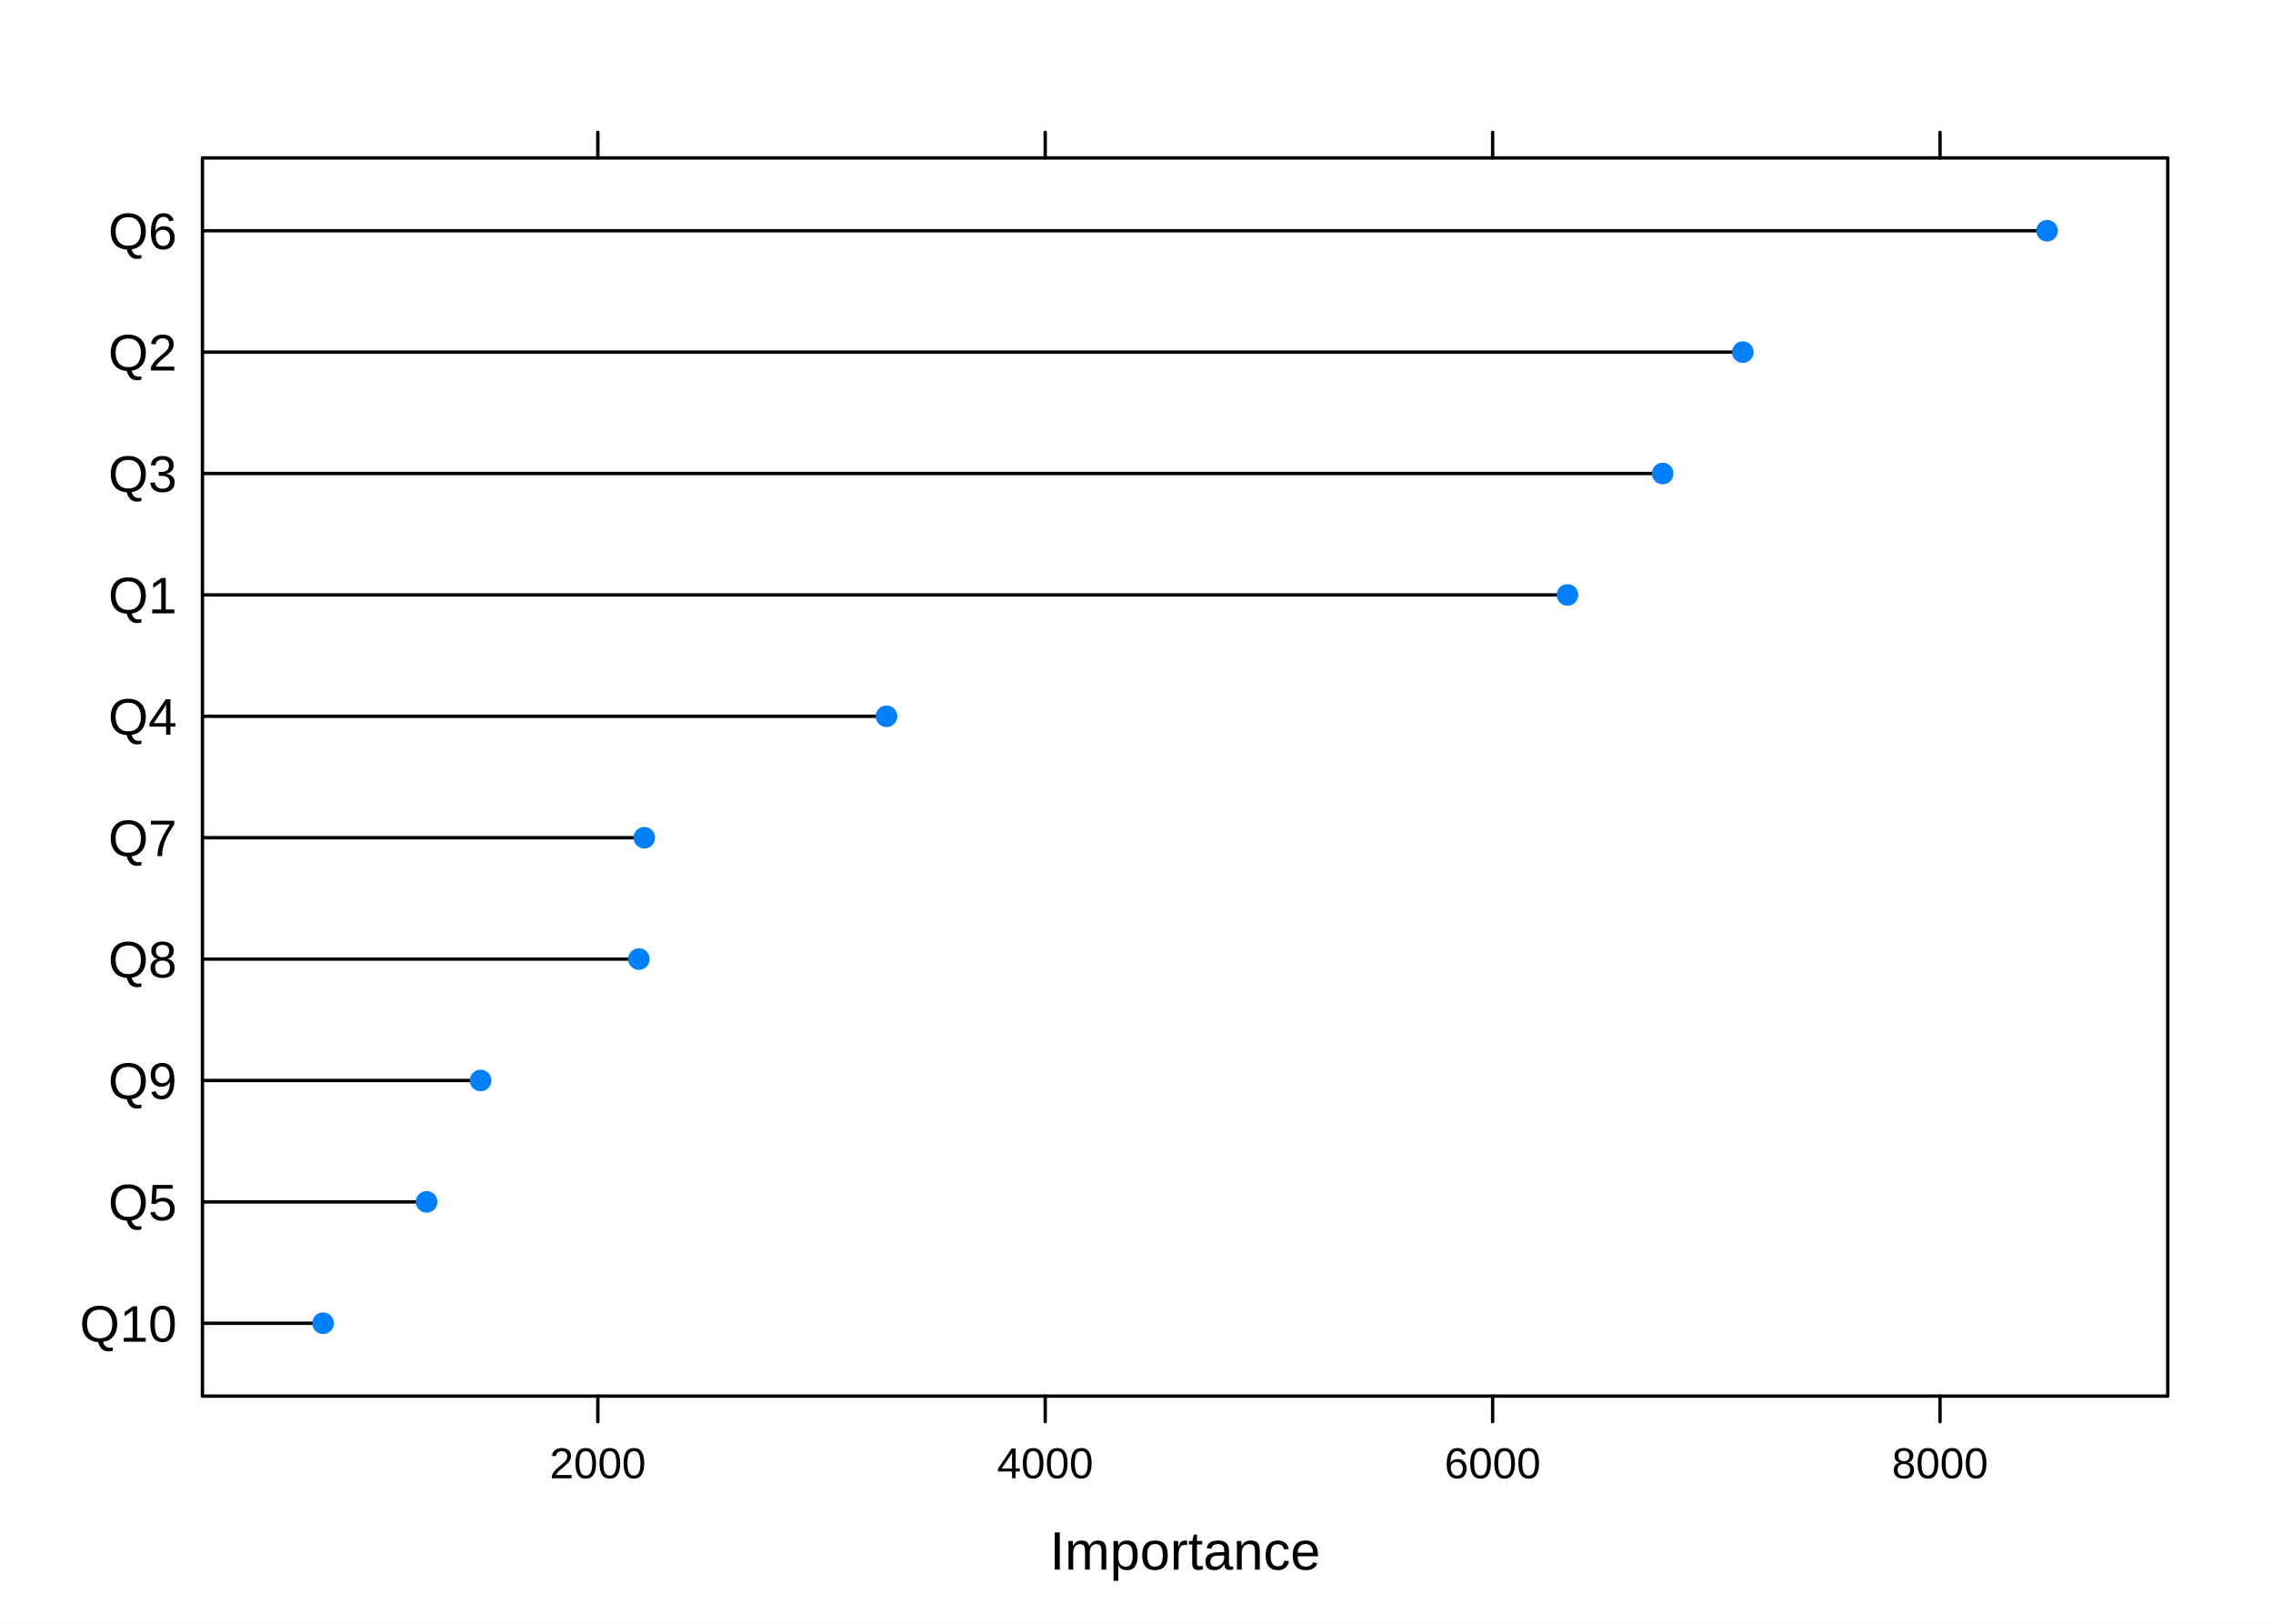
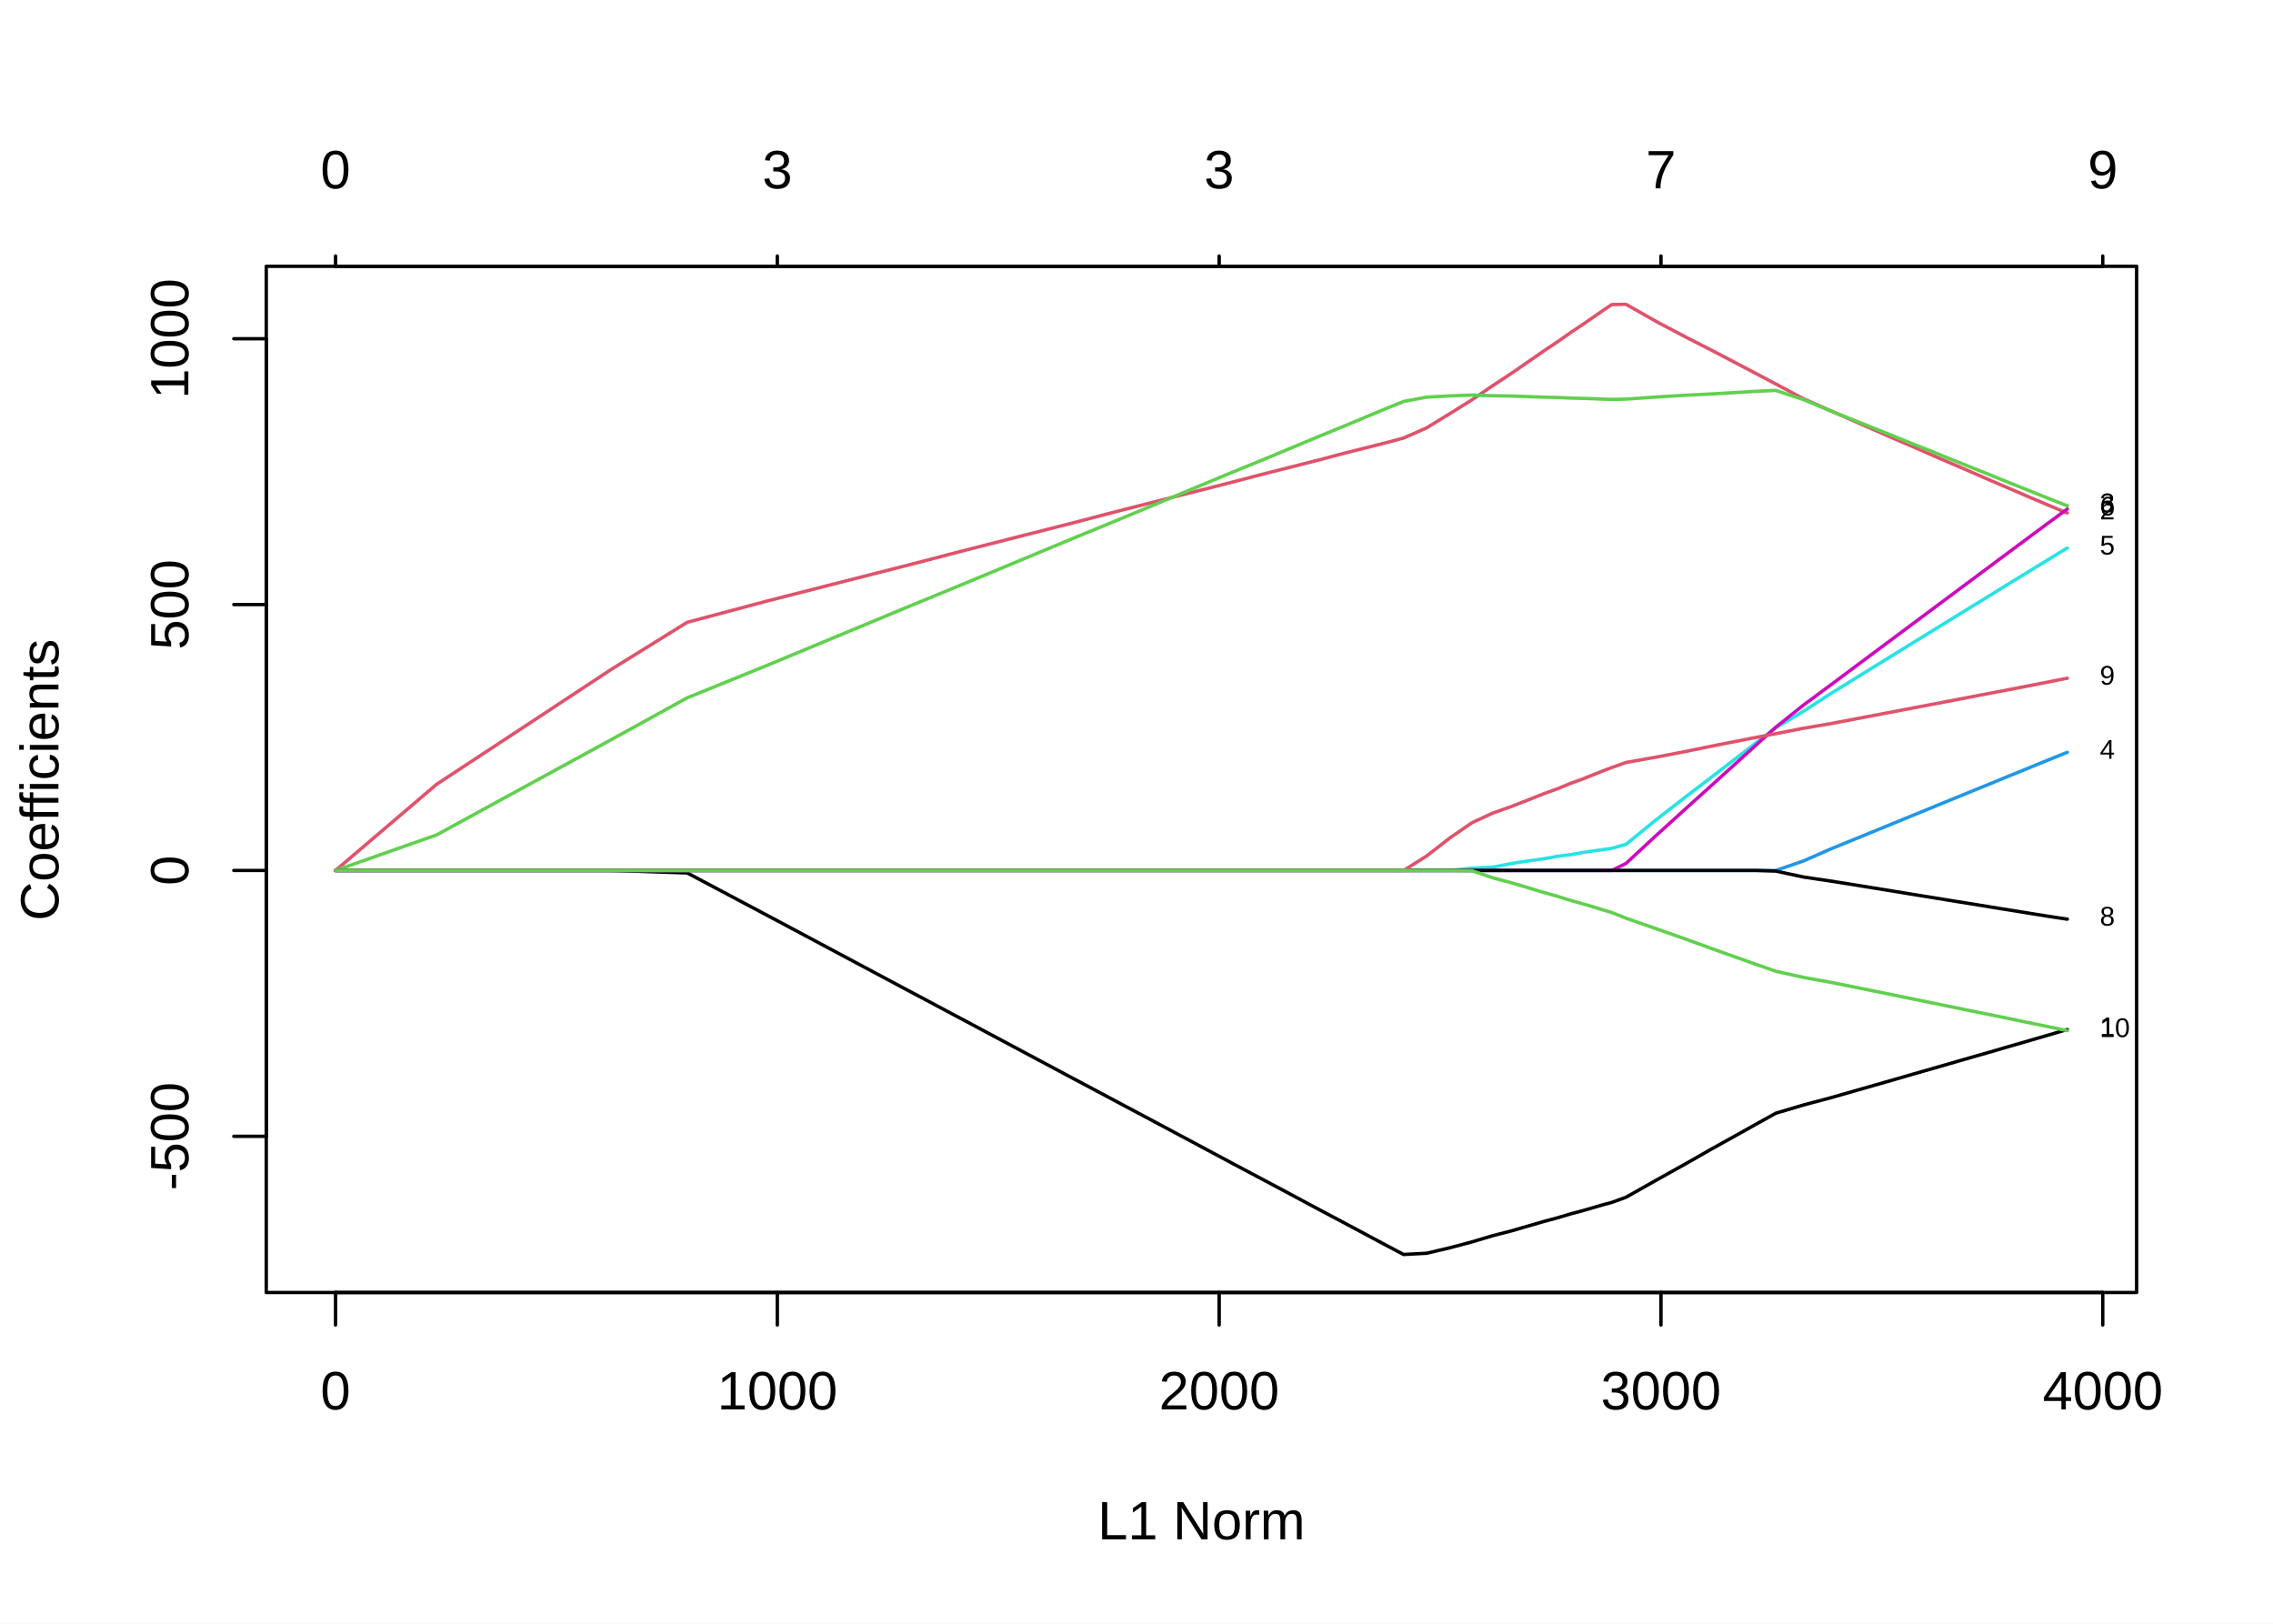
<svg xmlns="http://www.w3.org/2000/svg" viewBox="0 0 504.00 360.00">
  <defs>
    <style type="text/css">
    line, polyline, polygon, path, rect, circle {
      fill: none;
      stroke: #000000;
      stroke-linecap: round;
      stroke-linejoin: round;
      stroke-miterlimit: 10.00;
    }
  </style>
  </defs>
  <rect width="100%" height="100%" style="stroke: none; fill: #FFFFFF;" />
-   <rect x="0.00" y="0.00" width="504.00" height="360.00" style="stroke-width: 0.75; stroke: none;" />
-   <text x="232.76" y="348.00" style="font-size: 12.00px; font-family: Arial;" textLength="60.03px" lengthAdjust="spacingAndGlyphs">Importance</text>
  <defs>
-     <clipPath id="cpNDQuODl8NDgwLjY2fDMwOS41M3wzNS4wMQ==">
-       <rect x="44.89" y="35.01" width="435.78" height="274.52" />
+     <clipPath id="cpNTkuMDR8NDczLjc2fDI4Ni41Nnw1OS4wNA==">
+       <rect x="59.04" y="59.04" width="414.72" height="227.52" />
    </clipPath>
  </defs>
+   <polyline points="74.40,192.99 96.81,192.99 117.05,192.99 135.49,192.99 152.38,193.54 170.18,202.98 186.36,211.60 201.10,219.46 214.54,226.61 226.78,233.14 237.93,239.09 248.10,244.50 257.36,249.43 265.79,253.93 273.47,258.04 280.49,261.76 286.87,265.16 292.68,268.27 297.98,271.08 302.81,273.66 307.21,276.01 311.22,278.13 316.33,277.86 321.58,276.62 326.43,275.33 331.04,273.95 335.10,272.91 338.88,271.81 342.33,270.81 345.42,269.98 348.32,269.11 350.88,268.44 353.25,267.75 355.43,267.11 357.38,266.59 360.53,265.45 367.58,261.47 373.77,258.02 379.55,254.72 384.70,251.86 389.39,249.24 393.76,246.81 399.92,244.98 405.80,243.42 411.01,241.93 415.80,240.56 420.17,239.31 424.24,238.13 427.78,237.12 431.15,236.15 434.17,235.28 436.90,234.49 439.38,233.78 441.64,233.14 443.77,232.51 445.67,231.96 447.37,231.47 448.90,231.03 450.38,230.60 451.67,230.22 452.83,229.89 453.94,229.56 454.91,229.28 455.76,229.02 456.59,228.78 457.30,228.57 458.00,228.36 458.40,228.27 " style="stroke-width: 0.75;" clip-path="url(#cpNTkuMDR8NDczLjc2fDI4Ni41Nnw1OS4wNA==)" />
  <defs>
    <clipPath id="cpMC4wMHw1MDQuMDB8MzYwLjAwfDAuMDA=">
      <rect x="0.00" y="0.00" width="504.00" height="360.00" />
    </clipPath>
  </defs>
-   <line x1="132.56" y1="35.01" x2="132.56" y2="29.34" style="stroke-width: 0.75;" clip-path="url(#cpMC4wMHw1MDQuMDB8MzYwLjAwfDAuMDA=)" />
-   <line x1="231.76" y1="35.01" x2="231.76" y2="29.34" style="stroke-width: 0.75;" clip-path="url(#cpMC4wMHw1MDQuMDB8MzYwLjAwfDAuMDA=)" />
-   <line x1="330.97" y1="35.01" x2="330.97" y2="29.34" style="stroke-width: 0.75;" clip-path="url(#cpMC4wMHw1MDQuMDB8MzYwLjAwfDAuMDA=)" />
-   <line x1="430.17" y1="35.01" x2="430.17" y2="29.34" style="stroke-width: 0.75;" clip-path="url(#cpMC4wMHw1MDQuMDB8MzYwLjAwfDAuMDA=)" />
+   <line x1="74.40" y1="286.56" x2="466.25" y2="286.56" style="stroke-width: 0.75;" clip-path="url(#cpMC4wMHw1MDQuMDB8MzYwLjAwfDAuMDA=)" />
+   <line x1="74.40" y1="286.56" x2="74.40" y2="293.76" style="stroke-width: 0.75;" clip-path="url(#cpMC4wMHw1MDQuMDB8MzYwLjAwfDAuMDA=)" />
+   <line x1="172.36" y1="286.56" x2="172.36" y2="293.76" style="stroke-width: 0.75;" clip-path="url(#cpMC4wMHw1MDQuMDB8MzYwLjAwfDAuMDA=)" />
+   <line x1="270.33" y1="286.56" x2="270.33" y2="293.76" style="stroke-width: 0.75;" clip-path="url(#cpMC4wMHw1MDQuMDB8MzYwLjAwfDAuMDA=)" />
+   <line x1="368.29" y1="286.56" x2="368.29" y2="293.76" style="stroke-width: 0.75;" clip-path="url(#cpMC4wMHw1MDQuMDB8MzYwLjAwfDAuMDA=)" />
+   <line x1="466.25" y1="286.56" x2="466.25" y2="293.76" style="stroke-width: 0.75;" clip-path="url(#cpMC4wMHw1MDQuMDB8MzYwLjAwfDAuMDA=)" />
  <g clip-path="url(#cpMC4wMHw1MDQuMDB8MzYwLjAwfDAuMDA=)">
-     <text x="17.67" y="297.46" style="font-size: 11.40px; font-family: Arial;" textLength="21.55px" lengthAdjust="spacingAndGlyphs">Q10</text>
+     <text x="71.06" y="312.48" style="font-size: 12.00px; font-family: Arial;" textLength="6.67px" lengthAdjust="spacingAndGlyphs">0</text>
  </g>
  <g clip-path="url(#cpMC4wMHw1MDQuMDB8MzYwLjAwfDAuMDA=)">
-     <text x="24.01" y="270.55" style="font-size: 11.40px; font-family: Arial;" textLength="15.21px" lengthAdjust="spacingAndGlyphs">Q5</text>
+     <text x="159.02" y="312.48" style="font-size: 12.00px; font-family: Arial;" textLength="26.70px" lengthAdjust="spacingAndGlyphs">1000</text>
  </g>
  <g clip-path="url(#cpMC4wMHw1MDQuMDB8MzYwLjAwfDAuMDA=)">
-     <text x="24.01" y="243.63" style="font-size: 11.40px; font-family: Arial;" textLength="15.21px" lengthAdjust="spacingAndGlyphs">Q9</text>
+     <text x="256.98" y="312.48" style="font-size: 12.00px; font-family: Arial;" textLength="26.70px" lengthAdjust="spacingAndGlyphs">2000</text>
  </g>
  <g clip-path="url(#cpMC4wMHw1MDQuMDB8MzYwLjAwfDAuMDA=)">
-     <text x="24.01" y="216.72" style="font-size: 11.40px; font-family: Arial;" textLength="15.21px" lengthAdjust="spacingAndGlyphs">Q8</text>
+     <text x="354.94" y="312.48" style="font-size: 12.00px; font-family: Arial;" textLength="26.70px" lengthAdjust="spacingAndGlyphs">3000</text>
  </g>
  <g clip-path="url(#cpMC4wMHw1MDQuMDB8MzYwLjAwfDAuMDA=)">
-     <text x="24.01" y="189.81" style="font-size: 11.40px; font-family: Arial;" textLength="15.21px" lengthAdjust="spacingAndGlyphs">Q7</text>
+     <text x="452.91" y="312.48" style="font-size: 12.00px; font-family: Arial;" textLength="26.70px" lengthAdjust="spacingAndGlyphs">4000</text>
+   </g>
+   <line x1="59.04" y1="251.93" x2="59.04" y2="75.10" style="stroke-width: 0.75;" clip-path="url(#cpMC4wMHw1MDQuMDB8MzYwLjAwfDAuMDA=)" />
+   <line x1="59.04" y1="251.93" x2="51.84" y2="251.93" style="stroke-width: 0.75;" clip-path="url(#cpMC4wMHw1MDQuMDB8MzYwLjAwfDAuMDA=)" />
+   <line x1="59.04" y1="192.99" x2="51.84" y2="192.99" style="stroke-width: 0.75;" clip-path="url(#cpMC4wMHw1MDQuMDB8MzYwLjAwfDAuMDA=)" />
+   <line x1="59.04" y1="134.04" x2="51.84" y2="134.04" style="stroke-width: 0.75;" clip-path="url(#cpMC4wMHw1MDQuMDB8MzYwLjAwfDAuMDA=)" />
+   <line x1="59.04" y1="75.10" x2="51.84" y2="75.10" style="stroke-width: 0.75;" clip-path="url(#cpMC4wMHw1MDQuMDB8MzYwLjAwfDAuMDA=)" />
+   <g clip-path="url(#cpMC4wMHw1MDQuMDB8MzYwLjAwfDAuMDA=)">
+     <text transform="translate(41.76,263.94) rotate(-90)" style="font-size: 12.00px; font-family: Arial;" textLength="24.02px" lengthAdjust="spacingAndGlyphs">-500</text>
  </g>
  <g clip-path="url(#cpMC4wMHw1MDQuMDB8MzYwLjAwfDAuMDA=)">
-     <text x="24.01" y="162.89" style="font-size: 11.40px; font-family: Arial;" textLength="15.21px" lengthAdjust="spacingAndGlyphs">Q4</text>
+     <text transform="translate(41.76,196.32) rotate(-90)" style="font-size: 12.00px; font-family: Arial;" textLength="6.67px" lengthAdjust="spacingAndGlyphs">0</text>
  </g>
  <g clip-path="url(#cpMC4wMHw1MDQuMDB8MzYwLjAwfDAuMDA=)">
-     <text x="24.01" y="135.98" style="font-size: 11.40px; font-family: Arial;" textLength="15.21px" lengthAdjust="spacingAndGlyphs">Q1</text>
+     <text transform="translate(41.76,144.05) rotate(-90)" style="font-size: 12.00px; font-family: Arial;" textLength="20.02px" lengthAdjust="spacingAndGlyphs">500</text>
  </g>
  <g clip-path="url(#cpMC4wMHw1MDQuMDB8MzYwLjAwfDAuMDA=)">
-     <text x="24.01" y="109.06" style="font-size: 11.40px; font-family: Arial;" textLength="15.21px" lengthAdjust="spacingAndGlyphs">Q3</text>
+     <text transform="translate(41.76,88.44) rotate(-90)" style="font-size: 12.00px; font-family: Arial;" textLength="26.70px" lengthAdjust="spacingAndGlyphs">1000</text>
+   </g>
+   <polyline points="59.04,286.56 473.76,286.56 473.76,59.04 59.04,59.04 59.04,286.56 " style="stroke-width: 0.75;" clip-path="url(#cpMC4wMHw1MDQuMDB8MzYwLjAwfDAuMDA=)" />
+   <g clip-path="url(#cpMC4wMHw1MDQuMDB8MzYwLjAwfDAuMDA=)">
+     <text x="243.39" y="341.28" style="font-size: 12.00px; font-family: Arial;" textLength="46.01px" lengthAdjust="spacingAndGlyphs">L1 Norm</text>
  </g>
  <g clip-path="url(#cpMC4wMHw1MDQuMDB8MzYwLjAwfDAuMDA=)">
-     <text x="24.01" y="82.15" style="font-size: 11.40px; font-family: Arial;" textLength="15.21px" lengthAdjust="spacingAndGlyphs">Q2</text>
-   </g>
-   <g clip-path="url(#cpMC4wMHw1MDQuMDB8MzYwLjAwfDAuMDA=)">
-     <text x="24.01" y="55.24" style="font-size: 11.40px; font-family: Arial;" textLength="15.21px" lengthAdjust="spacingAndGlyphs">Q6</text>
-   </g>
-   <line x1="132.56" y1="309.53" x2="132.56" y2="315.20" style="stroke-width: 0.75;" clip-path="url(#cpMC4wMHw1MDQuMDB8MzYwLjAwfDAuMDA=)" />
-   <line x1="231.76" y1="309.53" x2="231.76" y2="315.20" style="stroke-width: 0.75;" clip-path="url(#cpMC4wMHw1MDQuMDB8MzYwLjAwfDAuMDA=)" />
-   <line x1="330.97" y1="309.53" x2="330.97" y2="315.20" style="stroke-width: 0.75;" clip-path="url(#cpMC4wMHw1MDQuMDB8MzYwLjAwfDAuMDA=)" />
-   <line x1="430.17" y1="309.53" x2="430.17" y2="315.20" style="stroke-width: 0.75;" clip-path="url(#cpMC4wMHw1MDQuMDB8MzYwLjAwfDAuMDA=)" />
-   <g clip-path="url(#cpMC4wMHw1MDQuMDB8MzYwLjAwfDAuMDA=)">
-     <text x="121.88" y="327.74" style="font-size: 9.60px; font-family: Arial;" textLength="21.36px" lengthAdjust="spacingAndGlyphs">2000</text>
-   </g>
-   <g clip-path="url(#cpMC4wMHw1MDQuMDB8MzYwLjAwfDAuMDA=)">
-     <text x="221.08" y="327.74" style="font-size: 9.60px; font-family: Arial;" textLength="21.36px" lengthAdjust="spacingAndGlyphs">4000</text>
-   </g>
-   <g clip-path="url(#cpMC4wMHw1MDQuMDB8MzYwLjAwfDAuMDA=)">
-     <text x="320.29" y="327.74" style="font-size: 9.60px; font-family: Arial;" textLength="21.36px" lengthAdjust="spacingAndGlyphs">6000</text>
-   </g>
-   <g clip-path="url(#cpMC4wMHw1MDQuMDB8MzYwLjAwfDAuMDA=)">
-     <text x="419.49" y="327.74" style="font-size: 9.60px; font-family: Arial;" textLength="21.36px" lengthAdjust="spacingAndGlyphs">8000</text>
+     <text transform="translate(12.96,204.15) rotate(-90)" style="font-size: 12.00px; font-family: Arial;" textLength="62.70px" lengthAdjust="spacingAndGlyphs">Coefficients</text>
  </g>
  <defs>
-     <clipPath id="cpNDQuODl8NDgwLjY2fDMwOS41M3wzNS4wMQ==">
-       <rect x="44.89" y="35.01" width="435.78" height="274.52" />
+     <clipPath id="cpNTkuMDR8NDczLjc2fDI4Ni41Nnw1OS4wNA==">
+       <rect x="59.04" y="59.04" width="414.72" height="227.52" />
    </clipPath>
  </defs>
-   <line x1="33.35" y1="309.53" x2="33.35" y2="35.01" style="stroke-width: 0.75;" clip-path="url(#cpNDQuODl8NDgwLjY2fDMwOS41M3wzNS4wMQ==)" />
-   <line x1="453.90" y1="51.16" x2="33.35" y2="51.16" style="stroke-width: 0.75;" clip-path="url(#cpNDQuODl8NDgwLjY2fDMwOS41M3wzNS4wMQ==)" />
-   <line x1="386.44" y1="78.07" x2="33.35" y2="78.07" style="stroke-width: 0.75;" clip-path="url(#cpNDQuODl8NDgwLjY2fDMwOS41M3wzNS4wMQ==)" />
-   <line x1="368.67" y1="104.98" x2="33.35" y2="104.98" style="stroke-width: 0.75;" clip-path="url(#cpNDQuODl8NDgwLjY2fDMwOS41M3wzNS4wMQ==)" />
-   <line x1="347.56" y1="131.90" x2="33.35" y2="131.90" style="stroke-width: 0.75;" clip-path="url(#cpNDQuODl8NDgwLjY2fDMwOS41M3wzNS4wMQ==)" />
-   <line x1="196.57" y1="158.81" x2="33.35" y2="158.81" style="stroke-width: 0.75;" clip-path="url(#cpNDQuODl8NDgwLjY2fDMwOS41M3wzNS4wMQ==)" />
-   <line x1="142.87" y1="185.73" x2="33.35" y2="185.73" style="stroke-width: 0.75;" clip-path="url(#cpNDQuODl8NDgwLjY2fDMwOS41M3wzNS4wMQ==)" />
-   <line x1="141.66" y1="212.64" x2="33.35" y2="212.64" style="stroke-width: 0.75;" clip-path="url(#cpNDQuODl8NDgwLjY2fDMwOS41M3wzNS4wMQ==)" />
-   <line x1="106.56" y1="239.55" x2="33.35" y2="239.55" style="stroke-width: 0.75;" clip-path="url(#cpNDQuODl8NDgwLjY2fDMwOS41M3wzNS4wMQ==)" />
-   <line x1="94.59" y1="266.47" x2="33.35" y2="266.47" style="stroke-width: 0.75;" clip-path="url(#cpNDQuODl8NDgwLjY2fDMwOS41M3wzNS4wMQ==)" />
-   <line x1="71.64" y1="293.38" x2="33.35" y2="293.38" style="stroke-width: 0.75;" clip-path="url(#cpNDQuODl8NDgwLjY2fDMwOS41M3wzNS4wMQ==)" />
-   <circle cx="453.90" cy="51.16" r="2.40" style="stroke-width: 0.75; stroke: none; fill: #0080FF;" clip-path="url(#cpNDQuODl8NDgwLjY2fDMwOS41M3wzNS4wMQ==)" />
-   <circle cx="386.44" cy="78.07" r="2.40" style="stroke-width: 0.75; stroke: none; fill: #0080FF;" clip-path="url(#cpNDQuODl8NDgwLjY2fDMwOS41M3wzNS4wMQ==)" />
-   <circle cx="368.67" cy="104.98" r="2.40" style="stroke-width: 0.75; stroke: none; fill: #0080FF;" clip-path="url(#cpNDQuODl8NDgwLjY2fDMwOS41M3wzNS4wMQ==)" />
-   <circle cx="347.56" cy="131.90" r="2.40" style="stroke-width: 0.75; stroke: none; fill: #0080FF;" clip-path="url(#cpNDQuODl8NDgwLjY2fDMwOS41M3wzNS4wMQ==)" />
-   <circle cx="196.57" cy="158.81" r="2.40" style="stroke-width: 0.75; stroke: none; fill: #0080FF;" clip-path="url(#cpNDQuODl8NDgwLjY2fDMwOS41M3wzNS4wMQ==)" />
-   <circle cx="142.87" cy="185.73" r="2.40" style="stroke-width: 0.75; stroke: none; fill: #0080FF;" clip-path="url(#cpNDQuODl8NDgwLjY2fDMwOS41M3wzNS4wMQ==)" />
-   <circle cx="141.66" cy="212.64" r="2.40" style="stroke-width: 0.75; stroke: none; fill: #0080FF;" clip-path="url(#cpNDQuODl8NDgwLjY2fDMwOS41M3wzNS4wMQ==)" />
-   <circle cx="106.56" cy="239.55" r="2.40" style="stroke-width: 0.75; stroke: none; fill: #0080FF;" clip-path="url(#cpNDQuODl8NDgwLjY2fDMwOS41M3wzNS4wMQ==)" />
-   <circle cx="94.59" cy="266.47" r="2.40" style="stroke-width: 0.75; stroke: none; fill: #0080FF;" clip-path="url(#cpNDQuODl8NDgwLjY2fDMwOS41M3wzNS4wMQ==)" />
-   <circle cx="71.64" cy="293.38" r="2.40" style="stroke-width: 0.75; stroke: none; fill: #0080FF;" clip-path="url(#cpNDQuODl8NDgwLjY2fDMwOS41M3wzNS4wMQ==)" />
+   <polyline points="74.40,192.99 96.81,173.89 117.05,160.59 135.49,148.44 152.38,137.97 170.18,133.23 186.36,129.10 201.10,125.35 214.54,121.86 226.78,118.75 237.93,115.92 248.10,113.27 257.36,110.92 265.79,108.79 273.47,106.84 280.49,105.00 286.87,103.39 292.68,101.92 297.98,100.51 302.81,99.30 307.21,98.19 311.22,97.12 316.33,94.86 321.58,91.65 326.43,88.61 331.04,85.47 335.10,82.80 338.88,80.19 342.33,77.80 345.42,75.73 348.32,73.70 350.88,71.99 353.25,70.35 355.43,68.84 357.38,67.53 360.53,67.47 367.58,71.46 373.77,74.72 379.55,77.67 384.70,80.37 389.39,82.83 393.76,85.14 399.92,88.43 405.80,91.02 411.01,93.31 415.80,95.42 420.17,97.33 424.24,99.07 427.78,100.63 431.15,102.09 434.17,103.39 436.90,104.57 439.38,105.65 441.64,106.63 443.77,107.55 445.67,108.36 447.37,109.08 448.90,109.75 450.38,110.39 451.67,110.93 452.83,111.42 453.94,111.90 454.91,112.30 455.76,112.65 456.59,113.01 457.30,113.30 458.00,113.60 458.40,113.73 " style="stroke-width: 0.75; stroke: #DF536B;" clip-path="url(#cpNTkuMDR8NDczLjc2fDI4Ni41Nnw1OS4wNA==)" />
+   <polyline points="74.40,192.99 96.81,185.11 117.05,174.06 135.49,164.01 152.38,154.71 170.18,147.48 186.36,140.76 201.10,134.63 214.54,129.09 226.78,124.00 237.93,119.36 248.10,115.18 257.36,111.33 265.79,107.81 273.47,104.61 280.49,101.74 286.87,99.08 292.68,96.66 297.98,94.49 302.81,92.47 307.21,90.64 311.22,89.01 316.33,88.05 321.58,87.77 326.43,87.59 331.04,87.74 335.10,87.80 338.88,87.93 342.33,88.06 345.42,88.13 348.32,88.26 350.88,88.32 353.25,88.40 355.43,88.49 357.38,88.55 360.53,88.49 367.58,88.00 373.77,87.63 379.55,87.34 384.70,87.04 389.39,86.76 393.76,86.56 399.92,88.61 405.80,91.07 411.01,93.13 415.80,95.05 420.17,96.80 424.24,98.46 427.78,99.85 431.15,101.23 434.17,102.45 436.90,103.54 439.38,104.53 441.64,105.43 443.77,106.31 445.67,107.08 447.37,107.75 448.90,108.36 450.38,108.96 451.67,109.49 452.83,109.94 453.94,110.39 454.91,110.78 455.76,111.11 456.59,111.44 457.30,111.72 458.00,112.00 458.40,112.13 " style="stroke-width: 0.75; stroke: #61D04F;" clip-path="url(#cpNTkuMDR8NDczLjc2fDI4Ni41Nnw1OS4wNA==)" />
+   <polyline points="74.40,192.99 96.81,192.99 117.05,192.99 135.49,192.99 152.38,192.99 170.18,192.99 186.36,192.99 201.10,192.99 214.54,192.99 226.78,192.99 237.93,192.99 248.10,192.99 257.36,192.99 265.79,192.99 273.47,192.99 280.49,192.99 286.87,192.99 292.68,192.99 297.98,192.99 302.81,192.99 307.21,192.99 311.22,192.99 316.33,192.99 321.58,192.99 326.43,192.99 331.04,192.99 335.10,192.99 338.88,192.99 342.33,192.99 345.42,192.99 348.32,192.99 350.88,192.99 353.25,192.99 355.43,192.99 357.38,192.99 360.53,192.99 367.58,192.99 373.77,192.99 379.55,192.99 384.70,192.99 389.39,192.99 393.76,192.99 399.92,190.87 405.80,188.28 411.01,186.15 415.80,184.19 420.17,182.40 424.24,180.73 427.78,179.29 431.15,177.90 434.17,176.67 436.90,175.55 439.38,174.54 441.64,173.62 443.77,172.74 445.67,171.96 447.37,171.27 448.90,170.65 450.38,170.04 451.67,169.51 452.83,169.05 453.94,168.59 454.91,168.20 455.76,167.85 456.59,167.52 457.30,167.23 458.00,166.95 458.40,166.80 " style="stroke-width: 0.75; stroke: #2297E6;" clip-path="url(#cpNTkuMDR8NDczLjc2fDI4Ni41Nnw1OS4wNA==)" />
+   <polyline points="74.40,192.99 96.81,192.99 117.05,192.99 135.49,192.99 152.38,192.99 170.18,192.99 186.36,192.99 201.10,192.99 214.54,192.99 226.78,192.99 237.93,192.99 248.10,192.99 257.36,192.99 265.79,192.99 273.47,192.99 280.49,192.99 286.87,192.99 292.68,192.99 297.98,192.99 302.81,192.99 307.21,192.99 311.22,192.99 316.33,192.99 321.58,192.99 326.43,192.48 331.04,192.25 335.10,191.46 338.88,190.87 342.33,190.40 345.42,189.83 348.32,189.48 350.88,189.02 353.25,188.66 355.43,188.38 357.38,188.08 360.53,187.20 367.58,181.47 373.77,176.67 379.55,172.26 384.70,168.30 389.39,164.68 393.76,161.36 399.92,157.68 405.80,153.86 411.01,150.63 415.80,147.67 420.17,144.98 424.24,142.47 427.78,140.29 431.15,138.21 434.17,136.35 436.90,134.67 439.38,133.15 441.64,131.76 443.77,130.44 445.67,129.27 447.37,128.23 448.90,127.29 450.38,126.39 451.67,125.59 452.83,124.89 453.94,124.21 454.91,123.62 455.76,123.10 456.59,122.59 457.30,122.16 458.00,121.74 458.40,121.51 " style="stroke-width: 0.75; stroke: #28E2E5;" clip-path="url(#cpNTkuMDR8NDczLjc2fDI4Ni41Nnw1OS4wNA==)" />
+   <polyline points="74.40,192.99 96.81,192.99 117.05,192.99 135.49,192.99 152.38,192.99 170.18,192.99 186.36,192.99 201.10,192.99 214.54,192.99 226.78,192.99 237.93,192.99 248.10,192.99 257.36,192.99 265.79,192.99 273.47,192.99 280.49,192.99 286.87,192.99 292.68,192.99 297.98,192.99 302.81,192.99 307.21,192.99 311.22,192.99 316.33,192.99 321.58,192.99 326.43,192.99 331.04,192.99 335.10,192.99 338.88,192.99 342.33,192.99 345.42,192.99 348.32,192.99 350.88,192.99 353.25,192.99 355.43,192.99 357.38,192.99 360.53,191.44 367.58,184.91 373.77,179.30 379.55,174.09 384.70,169.43 389.39,165.18 393.76,161.22 399.92,156.30 405.80,151.96 411.01,148.07 415.80,144.50 420.17,141.25 424.24,138.21 427.78,135.58 431.15,133.07 434.17,130.82 436.90,128.79 439.38,126.94 441.64,125.26 443.77,123.67 445.67,122.26 447.37,121.00 448.90,119.86 450.38,118.76 451.67,117.80 452.83,116.95 453.94,116.12 454.91,115.41 455.76,114.79 456.59,114.17 457.30,113.65 458.00,113.13 458.40,112.86 " style="stroke-width: 0.75; stroke: #CD0BBC;" clip-path="url(#cpNTkuMDR8NDczLjc2fDI4Ni41Nnw1OS4wNA==)" />
+   <polyline points="74.40,192.99 96.81,192.99 117.05,192.99 135.49,192.99 152.38,192.99 170.18,192.99 186.36,192.99 201.10,192.99 214.54,192.99 226.78,192.99 237.93,192.99 248.10,192.99 257.36,192.99 265.79,192.99 273.47,192.99 280.49,192.99 286.87,192.99 292.68,192.99 297.98,192.99 302.81,192.99 307.21,192.99 311.22,192.99 316.33,192.99 321.58,192.99 326.43,192.99 331.04,192.99 335.10,192.99 338.88,192.99 342.33,192.99 345.42,192.99 348.32,192.99 350.88,192.99 353.25,192.99 355.43,192.99 357.38,192.99 360.53,192.99 367.58,192.99 373.77,192.99 379.55,192.99 384.70,192.99 389.39,192.99 393.76,193.13 399.92,194.45 405.80,195.32 411.01,196.15 415.80,196.93 420.17,197.64 424.24,198.31 427.78,198.88 431.15,199.43 434.17,199.92 436.90,200.36 439.38,200.76 441.64,201.13 443.77,201.48 445.67,201.78 447.37,202.05 448.90,202.30 450.38,202.54 451.67,202.75 452.83,202.93 453.94,203.11 454.91,203.26 455.76,203.39 456.59,203.52 457.30,203.62 458.00,203.73 458.40,203.78 " style="stroke-width: 0.75;" clip-path="url(#cpNTkuMDR8NDczLjc2fDI4Ni41Nnw1OS4wNA==)" />
+   <polyline points="74.40,192.99 96.81,192.99 117.05,192.99 135.49,192.99 152.38,192.99 170.18,192.99 186.36,192.99 201.10,192.99 214.54,192.99 226.78,192.99 237.93,192.99 248.10,192.99 257.36,192.99 265.79,192.99 273.47,192.99 280.49,192.99 286.87,192.99 292.68,192.99 297.98,192.99 302.81,192.99 307.21,192.99 311.22,192.99 316.33,189.79 321.58,185.71 326.43,182.38 331.04,180.25 335.10,178.82 338.88,177.34 342.33,175.97 345.42,174.85 348.32,173.65 350.88,172.73 353.25,171.79 355.43,170.91 357.38,170.18 360.53,169.05 367.58,167.80 373.77,166.60 379.55,165.42 384.70,164.41 389.39,163.49 393.76,162.66 399.92,161.46 405.80,160.46 411.01,159.47 415.80,158.56 420.17,157.73 424.24,156.95 427.78,156.28 431.15,155.64 434.17,155.06 436.90,154.54 439.38,154.06 441.64,153.63 443.77,153.22 445.67,152.86 447.37,152.53 448.90,152.23 450.38,151.95 451.67,151.70 452.83,151.47 453.94,151.25 454.91,151.06 455.76,150.89 456.59,150.72 457.30,150.58 458.00,150.44 458.40,150.37 " style="stroke-width: 0.75; stroke: #DF536B;" clip-path="url(#cpNTkuMDR8NDczLjc2fDI4Ni41Nnw1OS4wNA==)" />
+   <polyline points="74.40,192.99 96.81,192.99 117.05,192.99 135.49,192.99 152.38,192.99 170.18,192.99 186.36,192.99 201.10,192.99 214.54,192.99 226.78,192.99 237.93,192.99 248.10,192.99 257.36,192.99 265.79,192.99 273.47,192.99 280.49,192.99 286.87,192.99 292.68,192.99 297.98,192.99 302.81,192.99 307.21,192.99 311.22,192.99 316.33,192.99 321.58,192.99 326.43,193.06 331.04,194.63 335.10,195.72 338.88,196.83 342.33,197.88 345.42,198.74 348.32,199.65 350.88,200.36 353.25,201.06 355.43,201.74 357.38,202.31 360.53,203.57 367.58,206.03 373.77,208.21 379.55,210.31 384.70,212.15 389.39,213.81 393.76,215.34 399.92,216.71 405.80,217.76 411.01,218.81 415.80,219.78 420.17,220.67 424.24,221.50 427.78,222.22 431.15,222.91 434.17,223.52 436.90,224.08 439.38,224.59 441.64,225.04 443.77,225.48 445.67,225.87 447.37,226.22 448.90,226.54 450.38,226.84 451.67,227.11 452.83,227.35 453.94,227.58 454.91,227.78 455.76,227.95 456.59,228.13 457.30,228.28 458.00,228.42 458.40,228.50 " style="stroke-width: 0.75; stroke: #61D04F;" clip-path="url(#cpNTkuMDR8NDczLjc2fDI4Ni41Nnw1OS4wNA==)" />
  <defs>
    <clipPath id="cpMC4wMHw1MDQuMDB8MzYwLjAwfDAuMDA=">
      <rect x="0.00" y="0.00" width="504.00" height="360.00" />
    </clipPath>
  </defs>
-   <rect x="44.89" y="35.01" width="435.78" height="274.52" style="stroke-width: 0.75;" clip-path="url(#cpMC4wMHw1MDQuMDB8MzYwLjAwfDAuMDA=)" />
+   <line x1="74.40" y1="59.04" x2="466.25" y2="59.04" style="stroke-width: 0.75;" clip-path="url(#cpMC4wMHw1MDQuMDB8MzYwLjAwfDAuMDA=)" />
+   <line x1="74.40" y1="59.04" x2="74.40" y2="56.76" style="stroke-width: 0.75;" clip-path="url(#cpMC4wMHw1MDQuMDB8MzYwLjAwfDAuMDA=)" />
+   <line x1="172.36" y1="59.04" x2="172.36" y2="56.76" style="stroke-width: 0.75;" clip-path="url(#cpMC4wMHw1MDQuMDB8MzYwLjAwfDAuMDA=)" />
+   <line x1="270.33" y1="59.04" x2="270.33" y2="56.76" style="stroke-width: 0.75;" clip-path="url(#cpMC4wMHw1MDQuMDB8MzYwLjAwfDAuMDA=)" />
+   <line x1="368.29" y1="59.04" x2="368.29" y2="56.76" style="stroke-width: 0.75;" clip-path="url(#cpMC4wMHw1MDQuMDB8MzYwLjAwfDAuMDA=)" />
+   <line x1="466.25" y1="59.04" x2="466.25" y2="56.76" style="stroke-width: 0.75;" clip-path="url(#cpMC4wMHw1MDQuMDB8MzYwLjAwfDAuMDA=)" />
+   <g clip-path="url(#cpMC4wMHw1MDQuMDB8MzYwLjAwfDAuMDA=)">
+     <text x="71.06" y="41.76" style="font-size: 12.00px; font-family: Arial;" textLength="6.67px" lengthAdjust="spacingAndGlyphs">0</text>
+   </g>
+   <g clip-path="url(#cpMC4wMHw1MDQuMDB8MzYwLjAwfDAuMDA=)">
+     <text x="169.03" y="41.76" style="font-size: 12.00px; font-family: Arial;" textLength="6.67px" lengthAdjust="spacingAndGlyphs">3</text>
+   </g>
+   <g clip-path="url(#cpMC4wMHw1MDQuMDB8MzYwLjAwfDAuMDA=)">
+     <text x="266.99" y="41.76" style="font-size: 12.00px; font-family: Arial;" textLength="6.67px" lengthAdjust="spacingAndGlyphs">3</text>
+   </g>
+   <g clip-path="url(#cpMC4wMHw1MDQuMDB8MzYwLjAwfDAuMDA=)">
+     <text x="364.95" y="41.76" style="font-size: 12.00px; font-family: Arial;" textLength="6.67px" lengthAdjust="spacingAndGlyphs">7</text>
+   </g>
+   <g clip-path="url(#cpMC4wMHw1MDQuMDB8MzYwLjAwfDAuMDA=)">
+     <text x="462.92" y="41.76" style="font-size: 12.00px; font-family: Arial;" textLength="6.67px" lengthAdjust="spacingAndGlyphs">9</text>
+   </g>
+   <defs>
+     <clipPath id="cpNTkuMDR8NDczLjc2fDI4Ni41Nnw1OS4wNA==">
+       <rect x="59.04" y="59.04" width="414.72" height="227.52" />
+     </clipPath>
+   </defs>
+   <g clip-path="url(#cpNTkuMDR8NDczLjc2fDI4Ni41Nnw1OS4wNA==)">
+     <text x="465.60" y="229.70" style="font-size: 6.00px; font-family: Arial;" textLength="3.34px" lengthAdjust="spacingAndGlyphs">1</text>
+   </g>
+   <g clip-path="url(#cpNTkuMDR8NDczLjc2fDI4Ni41Nnw1OS4wNA==)">
+     <text x="465.60" y="115.16" style="font-size: 6.00px; font-family: Arial;" textLength="3.34px" lengthAdjust="spacingAndGlyphs">2</text>
+   </g>
+   <g clip-path="url(#cpNTkuMDR8NDczLjc2fDI4Ni41Nnw1OS4wNA==)">
+     <text x="465.60" y="113.56" style="font-size: 6.00px; font-family: Arial;" textLength="3.34px" lengthAdjust="spacingAndGlyphs">3</text>
+   </g>
+   <g clip-path="url(#cpNTkuMDR8NDczLjc2fDI4Ni41Nnw1OS4wNA==)">
+     <text x="465.60" y="168.23" style="font-size: 6.00px; font-family: Arial;" textLength="3.34px" lengthAdjust="spacingAndGlyphs">4</text>
+   </g>
+   <g clip-path="url(#cpNTkuMDR8NDczLjc2fDI4Ni41Nnw1OS4wNA==)">
+     <text x="465.60" y="122.94" style="font-size: 6.00px; font-family: Arial;" textLength="3.34px" lengthAdjust="spacingAndGlyphs">5</text>
+   </g>
+   <g clip-path="url(#cpNTkuMDR8NDczLjc2fDI4Ni41Nnw1OS4wNA==)">
+     <text x="465.60" y="114.29" style="font-size: 6.00px; font-family: Arial;" textLength="3.34px" lengthAdjust="spacingAndGlyphs">6</text>
+   </g>
+   <g clip-path="url(#cpNTkuMDR8NDczLjc2fDI4Ni41Nnw1OS4wNA==)">
+     <text x="465.60" y="205.21" style="font-size: 6.00px; font-family: Arial;" textLength="3.34px" lengthAdjust="spacingAndGlyphs">8</text>
+   </g>
+   <g clip-path="url(#cpNTkuMDR8NDczLjc2fDI4Ni41Nnw1OS4wNA==)">
+     <text x="465.60" y="151.80" style="font-size: 6.00px; font-family: Arial;" textLength="3.34px" lengthAdjust="spacingAndGlyphs">9</text>
+   </g>
+   <g clip-path="url(#cpNTkuMDR8NDczLjc2fDI4Ni41Nnw1OS4wNA==)">
+     <text x="465.60" y="229.93" style="font-size: 6.00px; font-family: Arial;" textLength="6.67px" lengthAdjust="spacingAndGlyphs">10</text>
+   </g>
</svg>
